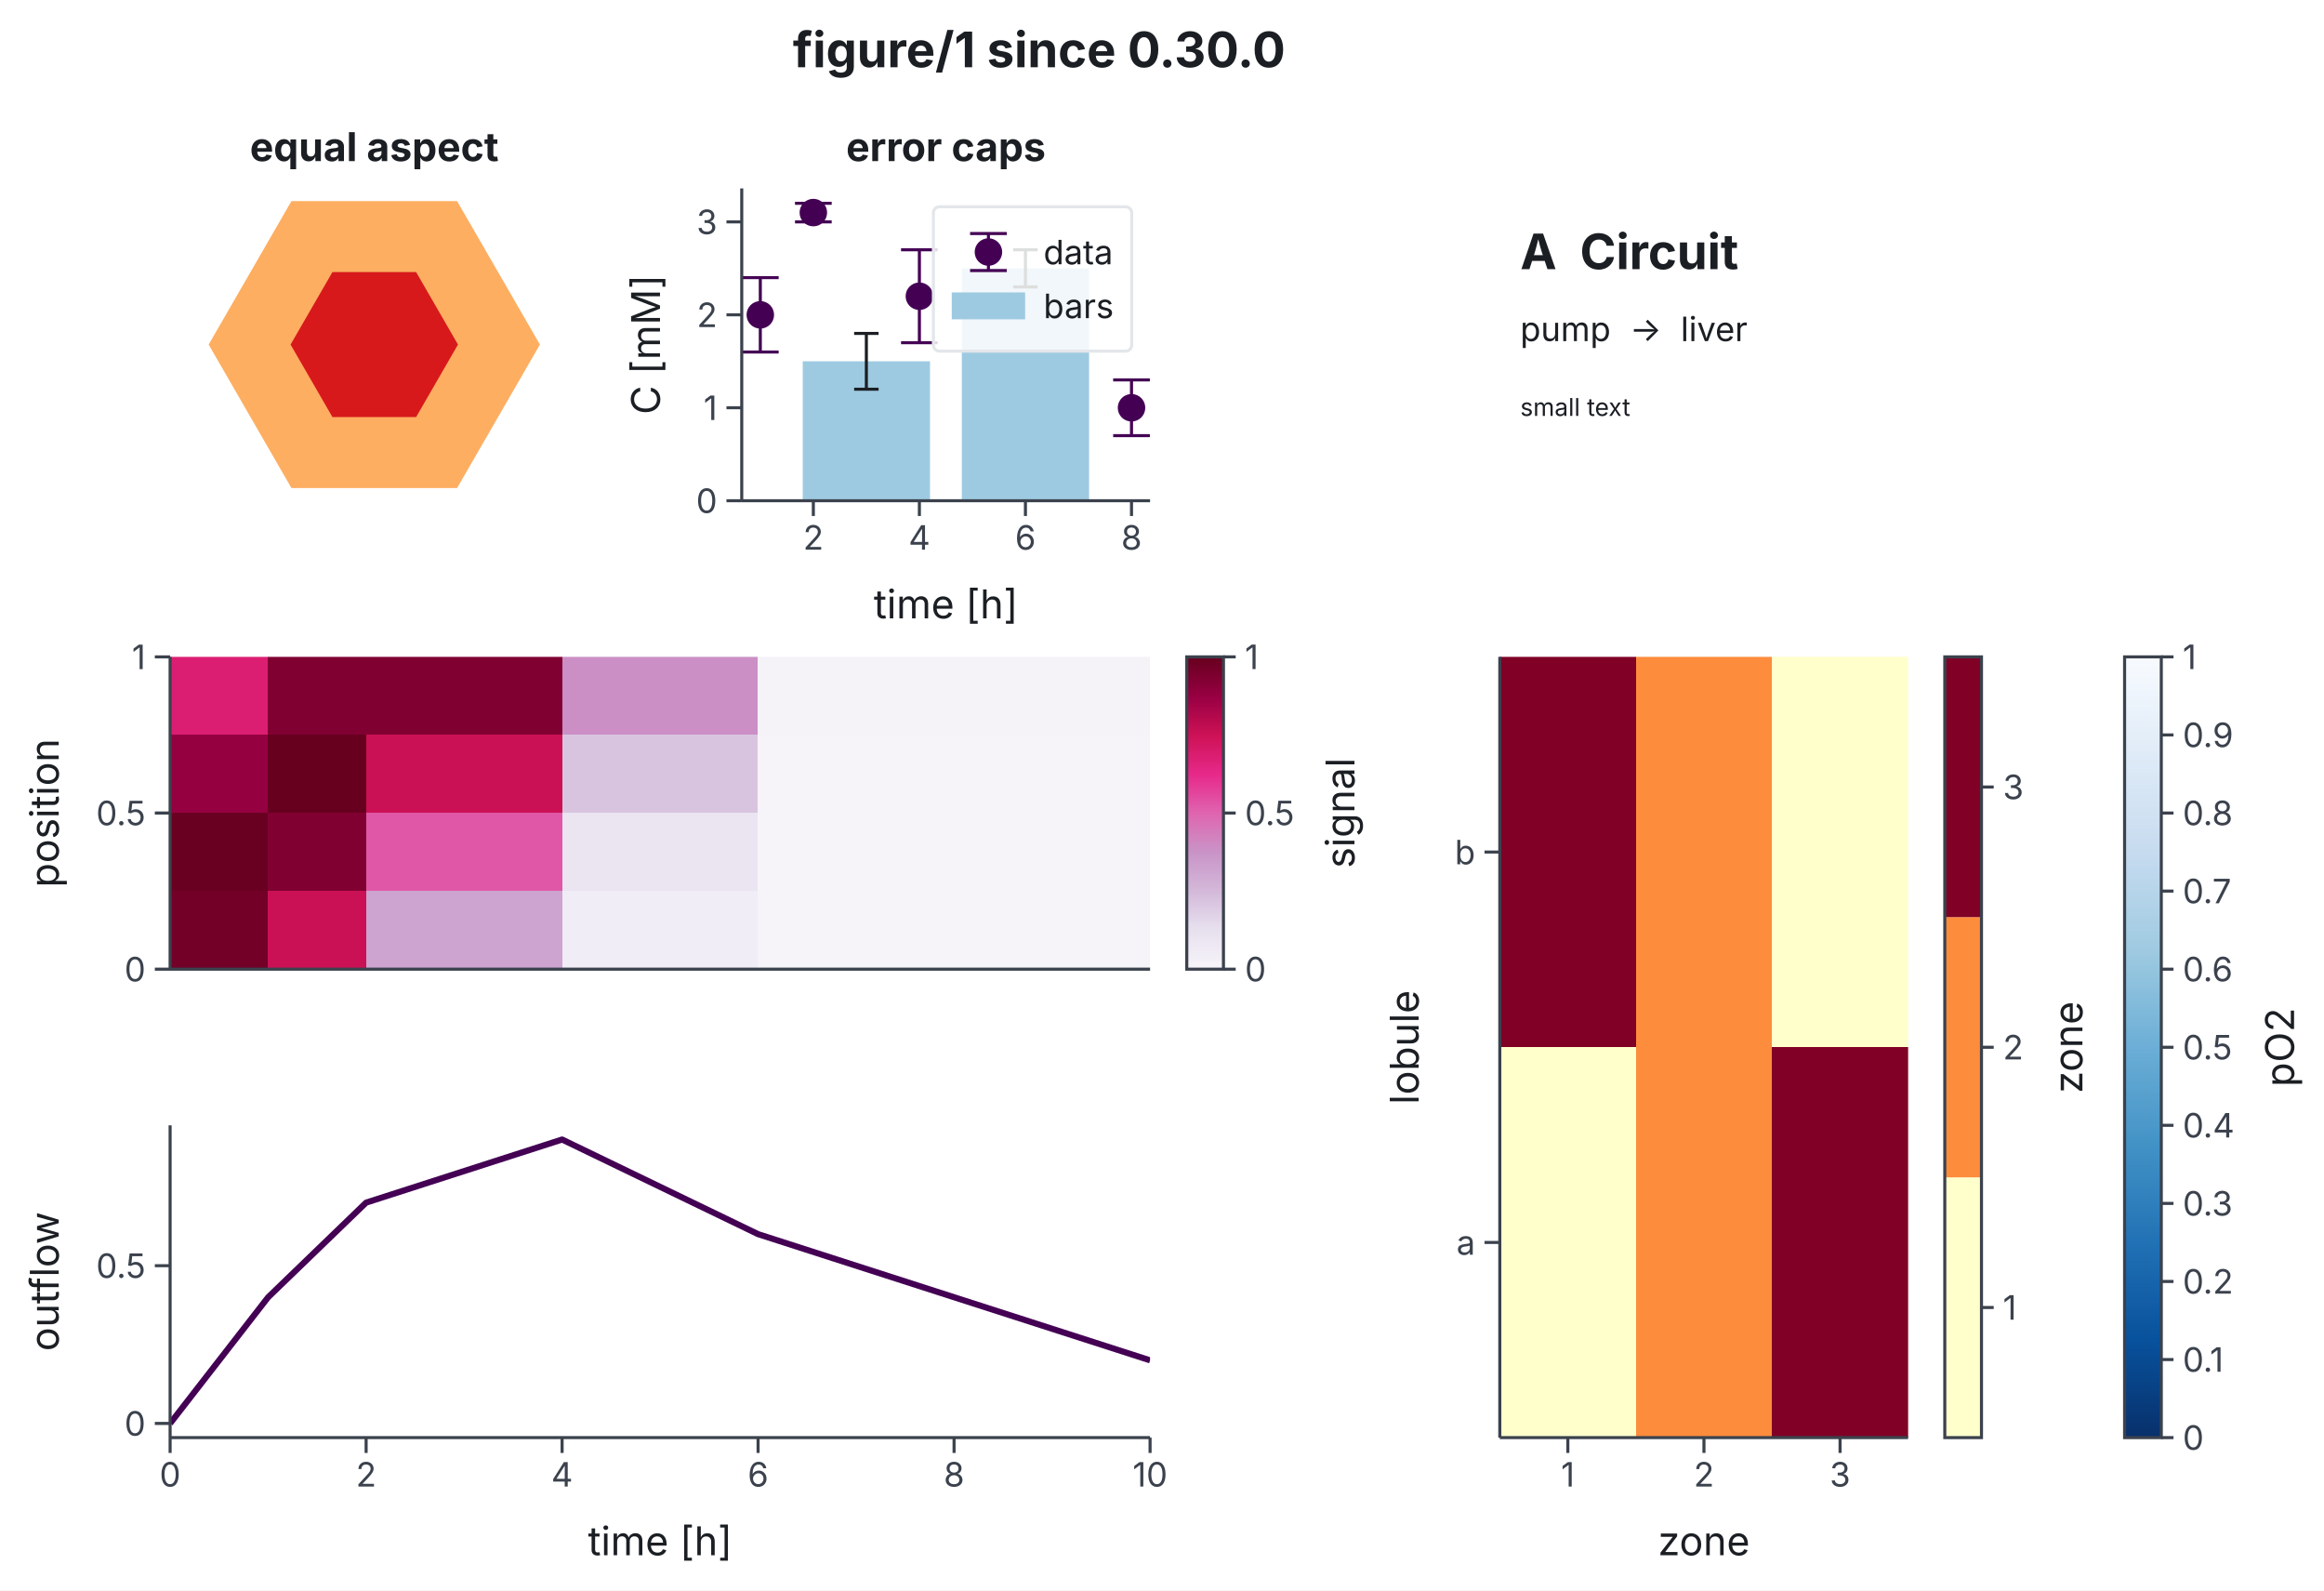
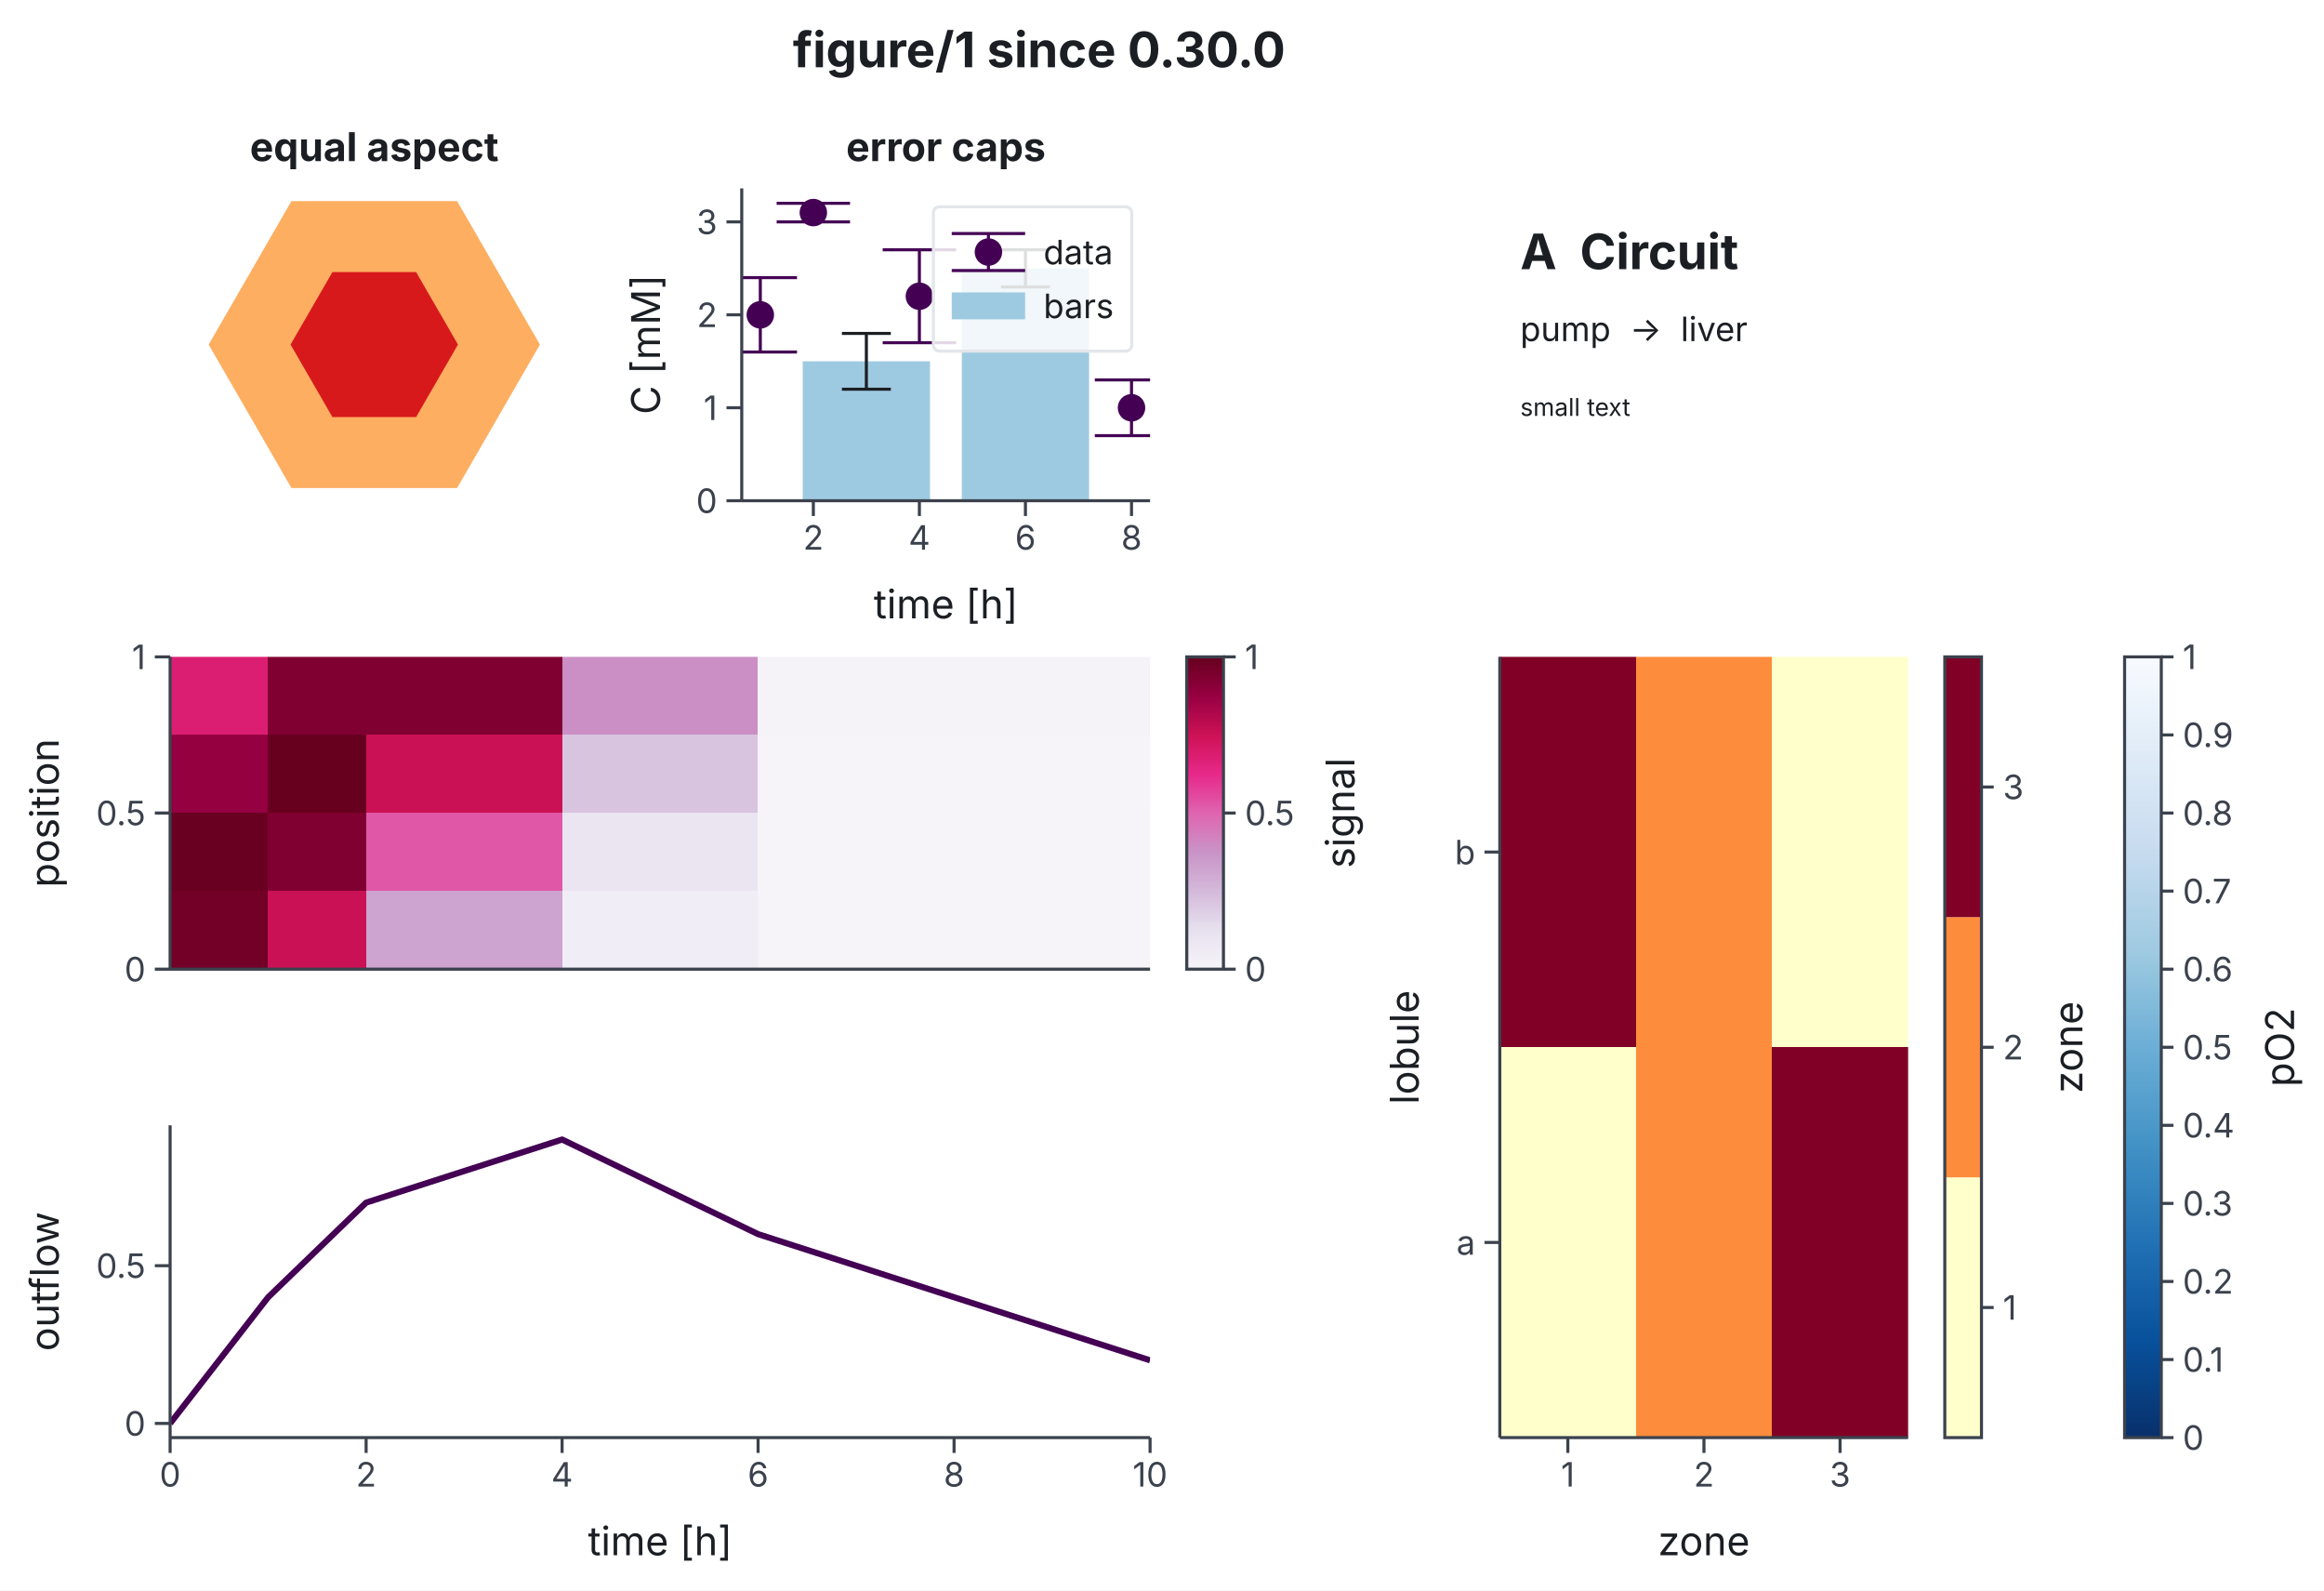
<svg xmlns="http://www.w3.org/2000/svg" width="760" height="520" viewBox="0 0 760 520" class="sbmlsim-figure" role="img" font-family="Inter, -apple-system, BlinkMacSystemFont, 'Segoe UI', Roboto, Helvetica, Arial, sans-serif">
  <defs>
-     <clipPath id="sbmlsim-2b7391da9319-p0-clip-0">
+     <clipPath id="sbmlsim-dc3bae70b067-p0-clip-0">
      <rect x="47.63" y="21.6" width="133.53" height="102.1" />
    </clipPath>
-     <clipPath id="sbmlsim-2b7391da9319-p1-clip-0">
+     <clipPath id="sbmlsim-dc3bae70b067-p1-clip-0">
      <rect x="37.94" y="21.6" width="133.53" height="102.1" />
    </clipPath>
-     <clipPath id="sbmlsim-2b7391da9319-p2-clip-0">
+     <circle id="sbmlsim-dc3bae70b067-p1-marker-0" cx="0" cy="0" r="4" fill="#440154" stroke="#440154" stroke-width="1" />
+     <clipPath id="sbmlsim-dc3bae70b067-p2-clip-0">
      <rect x="37.74" y="21.6" width="133.53" height="102.1" />
    </clipPath>
-     <clipPath id="sbmlsim-2b7391da9319-p3-clip-0">
+     <clipPath id="sbmlsim-dc3bae70b067-p3-clip-0">
      <rect x="47.63" y="0" width="320.46" height="102.1" />
    </clipPath>
-     <linearGradient id="sbmlsim-2b7391da9319-p3-colorbar" x1="0" y1="1" x2="0" y2="0">
+     <linearGradient id="sbmlsim-dc3bae70b067-p3-colorbar" x1="0" y1="1" x2="0" y2="0">
      <stop offset="0" stop-color="#f7f4f9" />
      <stop offset="0.016" stop-color="#f5f2f8" />
      <stop offset="0.031" stop-color="#f3eff6" />
      <stop offset="0.047" stop-color="#f1edf5" />
      <stop offset="0.062" stop-color="#efeaf4" />
      <stop offset="0.078" stop-color="#ede8f3" />
      <stop offset="0.094" stop-color="#ebe6f1" />
      <stop offset="0.109" stop-color="#e9e3f0" />
      <stop offset="0.125" stop-color="#e7e1ef" />
      <stop offset="0.141" stop-color="#e5dcec" />
      <stop offset="0.156" stop-color="#e2d7ea" />
      <stop offset="0.172" stop-color="#e0d2e7" />
      <stop offset="0.188" stop-color="#ddcde4" />
      <stop offset="0.203" stop-color="#dbc8e2" />
      <stop offset="0.219" stop-color="#d9c3df" />
      <stop offset="0.234" stop-color="#d6bedc" />
      <stop offset="0.25" stop-color="#d4b9da" />
      <stop offset="0.266" stop-color="#d3b4d7" />
      <stop offset="0.281" stop-color="#d1afd5" />
      <stop offset="0.297" stop-color="#d0abd3" />
      <stop offset="0.312" stop-color="#cea6d0" />
      <stop offset="0.328" stop-color="#cda1ce" />
      <stop offset="0.344" stop-color="#cc9dcc" />
      <stop offset="0.359" stop-color="#ca98c9" />
      <stop offset="0.375" stop-color="#c993c7" />
      <stop offset="0.391" stop-color="#cc8ec4" />
      <stop offset="0.406" stop-color="#cf88c1" />
      <stop offset="0.422" stop-color="#d282be" />
      <stop offset="0.438" stop-color="#d47cbb" />
      <stop offset="0.453" stop-color="#d776b8" />
      <stop offset="0.469" stop-color="#da70b5" />
      <stop offset="0.484" stop-color="#dd6ab3" />
      <stop offset="0.5" stop-color="#df64af" />
      <stop offset="0.516" stop-color="#e05dab" />
      <stop offset="0.531" stop-color="#e155a6" />
      <stop offset="0.547" stop-color="#e24da1" />
      <stop offset="0.562" stop-color="#e3469c" />
      <stop offset="0.578" stop-color="#e43e98" />
      <stop offset="0.594" stop-color="#e53793" />
      <stop offset="0.609" stop-color="#e62f8e" />
      <stop offset="0.625" stop-color="#e72989" />
      <stop offset="0.641" stop-color="#e32682" />
      <stop offset="0.656" stop-color="#e0237c" />
      <stop offset="0.672" stop-color="#dd2075" />
      <stop offset="0.688" stop-color="#da1d6f" />
      <stop offset="0.703" stop-color="#d71a68" />
      <stop offset="0.719" stop-color="#d41762" />
      <stop offset="0.734" stop-color="#d1145b" />
      <stop offset="0.75" stop-color="#cd1256" />
      <stop offset="0.766" stop-color="#c60f53" />
      <stop offset="0.781" stop-color="#bf0d51" />
      <stop offset="0.797" stop-color="#b80b4e" />
      <stop offset="0.812" stop-color="#b2094c" />
      <stop offset="0.828" stop-color="#ab064a" />
      <stop offset="0.844" stop-color="#a40447" />
      <stop offset="0.859" stop-color="#9d0245" />
      <stop offset="0.875" stop-color="#970042" />
      <stop offset="0.891" stop-color="#91003d" />
      <stop offset="0.906" stop-color="#8a0039" />
      <stop offset="0.922" stop-color="#840034" />
      <stop offset="0.938" stop-color="#7e0030" />
      <stop offset="0.953" stop-color="#78002b" />
      <stop offset="0.969" stop-color="#720027" />
      <stop offset="0.984" stop-color="#6c0022" />
      <stop offset="1" stop-color="#67001f" />
    </linearGradient>
-     <clipPath id="sbmlsim-2b7391da9319-p4-clip-0">
+     <clipPath id="sbmlsim-dc3bae70b067-p4-clip-0">
      <rect x="47.63" y="0" width="320.46" height="102.1" />
    </clipPath>
-     <clipPath id="sbmlsim-2b7391da9319-p5-clip-0">
+     <clipPath id="sbmlsim-dc3bae70b067-p5-clip-0">
      <rect x="37.74" y="0" width="133.53" height="255.25" />
    </clipPath>
-     <linearGradient id="sbmlsim-2b7391da9319-p5-colorbar-1" x1="0" y1="1" x2="0" y2="0">
+     <linearGradient id="sbmlsim-dc3bae70b067-p5-colorbar-1" x1="0" y1="1" x2="0" y2="0">
      <stop offset="0" stop-color="#08306b" />
      <stop offset="0.016" stop-color="#083471" />
      <stop offset="0.031" stop-color="#083877" />
      <stop offset="0.047" stop-color="#083c7d" />
      <stop offset="0.062" stop-color="#084184" />
      <stop offset="0.078" stop-color="#08458a" />
      <stop offset="0.094" stop-color="#084990" />
      <stop offset="0.109" stop-color="#084d96" />
      <stop offset="0.125" stop-color="#08519c" />
      <stop offset="0.141" stop-color="#0b559f" />
      <stop offset="0.156" stop-color="#0e59a2" />
      <stop offset="0.172" stop-color="#125da6" />
      <stop offset="0.188" stop-color="#1561a9" />
      <stop offset="0.203" stop-color="#1865ac" />
      <stop offset="0.219" stop-color="#1b69af" />
      <stop offset="0.234" stop-color="#1e6db2" />
      <stop offset="0.25" stop-color="#2171b5" />
      <stop offset="0.266" stop-color="#2575b7" />
      <stop offset="0.281" stop-color="#2a7ab9" />
      <stop offset="0.297" stop-color="#2e7ebc" />
      <stop offset="0.312" stop-color="#3282be" />
      <stop offset="0.328" stop-color="#3686c0" />
      <stop offset="0.344" stop-color="#3a8ac2" />
      <stop offset="0.359" stop-color="#3e8ec4" />
      <stop offset="0.375" stop-color="#4292c6" />
      <stop offset="0.391" stop-color="#4896c8" />
      <stop offset="0.406" stop-color="#4d99ca" />
      <stop offset="0.422" stop-color="#529dcc" />
      <stop offset="0.438" stop-color="#57a0ce" />
      <stop offset="0.453" stop-color="#5ca4d0" />
      <stop offset="0.469" stop-color="#61a7d2" />
      <stop offset="0.484" stop-color="#66abd4" />
      <stop offset="0.5" stop-color="#6caed6" />
      <stop offset="0.516" stop-color="#72b2d8" />
      <stop offset="0.531" stop-color="#79b5d9" />
      <stop offset="0.547" stop-color="#7fb9da" />
      <stop offset="0.562" stop-color="#85bcdc" />
      <stop offset="0.578" stop-color="#8cc0dd" />
      <stop offset="0.594" stop-color="#92c4de" />
      <stop offset="0.609" stop-color="#99c7e0" />
      <stop offset="0.625" stop-color="#9fcae1" />
      <stop offset="0.641" stop-color="#a4cce3" />
      <stop offset="0.656" stop-color="#a9cfe5" />
      <stop offset="0.672" stop-color="#aed1e7" />
      <stop offset="0.688" stop-color="#b3d3e8" />
      <stop offset="0.703" stop-color="#b8d5ea" />
      <stop offset="0.719" stop-color="#bdd7ec" />
      <stop offset="0.734" stop-color="#c2d9ee" />
      <stop offset="0.75" stop-color="#c7dbef" />
      <stop offset="0.766" stop-color="#caddf0" />
      <stop offset="0.781" stop-color="#cddff1" />
      <stop offset="0.797" stop-color="#d0e1f2" />
      <stop offset="0.812" stop-color="#d3e3f3" />
      <stop offset="0.828" stop-color="#d6e5f4" />
      <stop offset="0.844" stop-color="#d9e7f5" />
      <stop offset="0.859" stop-color="#dce9f6" />
      <stop offset="0.875" stop-color="#dfebf7" />
      <stop offset="0.891" stop-color="#e2edf8" />
      <stop offset="0.906" stop-color="#e5eff9" />
      <stop offset="0.922" stop-color="#e8f1fa" />
      <stop offset="0.938" stop-color="#ebf3fb" />
      <stop offset="0.953" stop-color="#eef5fc" />
      <stop offset="0.969" stop-color="#f2f7fd" />
      <stop offset="0.984" stop-color="#f5f9fe" />
      <stop offset="1" stop-color="#f7fbff" />
    </linearGradient>
  </defs>
  <g class="charton-background">
    <rect x="0" y="0" width="760" height="520" fill="#ffffff" />
  </g>
  <g class="sbmlsim-figure-title">
    <text x="339.81" y="16" font-size="16" font-weight="bold" text-anchor="middle" dominant-baseline="middle" fill="#1b1f24">figure/1 since 0.30.0</text>
  </g>
  <svg class="sbmlsim-plot" data-plot="lobule" x="8" y="40" width="182" height="166" overflow="visible">
    <g class="charton-title">
      <text x="114.4" y="7.8" font-size="13" fill="#1b1f24" text-anchor="middle" dominant-baseline="middle" font-weight="bold">equal aspect</text>
    </g>
-     <g class="charton-plot" clip-path="url(#sbmlsim-2b7391da9319-p0-clip-0)">
+     <g class="charton-plot" clip-path="url(#sbmlsim-dc3bae70b067-p0-clip-0)">
      <g class="sbmlsim-element sbmlsim-polygon" data-element="zone1">
        <g class="charton-mark charton-mark-polygon">
          <path d="M167.99 72.65L141.19 26.24L87.6 26.24L60.81 72.65L87.6 119.06L141.19 119.06Z" fill="#fdae61" />
          <path d="M167.99 72.65L141.19 26.24L87.6 26.24L60.81 72.65L87.6 119.06L141.19 119.06Z" fill="none" stroke="#fdae61" stroke-width="1" />
        </g>
      </g>
      <g class="sbmlsim-element sbmlsim-polygon" data-element="zone3">
        <g class="charton-mark charton-mark-polygon">
          <path d="M141.19 72.65L127.79 49.45L101 49.45L87.6 72.65L101 95.85L127.79 95.85Z" fill="#d7191c" />
          <path d="M141.19 72.65L127.79 49.45L101 49.45L87.6 72.65L101 95.85L127.79 95.85Z" fill="none" stroke="#d7191c" stroke-width="1" />
        </g>
      </g>
    </g>
    <g class="charton-axis charton-axis-x" data-axis="x" />
    <g class="charton-axis charton-axis-y" data-axis="y" />
  </svg>
  <svg class="sbmlsim-plot" data-plot="errors" x="204.63" y="40" width="241" height="166" overflow="visible">
    <g class="charton-title">
      <text x="104.7" y="7.8" font-size="13" fill="#1b1f24" text-anchor="middle" dominant-baseline="middle" font-weight="bold">error caps</text>
    </g>
-     <g class="charton-plot" clip-path="url(#sbmlsim-2b7391da9319-p1-clip-0)">
+     <g class="charton-plot" clip-path="url(#sbmlsim-dc3bae70b067-p1-clip-0)">
      <g class="sbmlsim-element sbmlsim-curve" data-element="data" data-legend="data">
        <g class="charton-mark charton-mark-path">
-           <path d="M44.01 75.08L44.01 50.77M38.01 75.08L50.01 75.08M38.01 50.77L50.01 50.77M61.35 32.54L61.35 26.46M55.35 32.54L67.35 32.54M55.35 26.46L67.35 26.46M96.03 72.04L96.03 41.66M90.03 72.04L102.03 72.04M90.03 41.66L102.03 41.66M165.4 102.43L165.4 84.2M159.4 102.43L171.4 102.43M159.4 84.2L171.4 84.2" fill="none" stroke="#440154" stroke-width="1" stroke-linejoin="round" />
+           <path d="M44.01 75.08L44.01 50.77M32.01 75.08L56.01 75.08M32.01 50.77L56.01 50.77M61.35 32.54L61.35 26.46M49.35 32.54L73.35 32.54M49.35 26.46L73.35 26.46M96.03 72.04L96.03 41.66M84.03 72.04L108.03 72.04M84.03 41.66L108.03 41.66M165.4 102.43L165.4 84.2M153.4 102.43L177.4 102.43M153.4 84.2L177.4 84.2" fill="none" stroke="#440154" stroke-width="1" stroke-linejoin="round" />
        </g>
        <g class="charton-mark charton-mark-point">
-           <circle cx="44.01" cy="62.93" r="4" fill="#440154" stroke="#440154" stroke-width="1" />
-           <circle cx="61.35" cy="29.5" r="4" fill="#440154" stroke="#440154" stroke-width="1" />
-           <circle cx="96.03" cy="56.85" r="4" fill="#440154" stroke="#440154" stroke-width="1" />
-           <circle cx="165.4" cy="93.31" r="4" fill="#440154" stroke="#440154" stroke-width="1" />
+           <use href="#sbmlsim-dc3bae70b067-p1-marker-0" x="44.01" y="62.93" />
+           <use href="#sbmlsim-dc3bae70b067-p1-marker-0" x="61.35" y="29.5" />
+           <use href="#sbmlsim-dc3bae70b067-p1-marker-0" x="96.03" y="56.85" />
+           <use href="#sbmlsim-dc3bae70b067-p1-marker-0" x="165.4" y="93.31" />
        </g>
      </g>
      <g class="sbmlsim-element sbmlsim-bar" data-element="bars" data-legend="bars">
        <g class="charton-mark charton-mark-polygon">
          <path d="M57.88 123.7L99.5 123.7L99.5 78.12L57.88 78.12Z" fill="#9ecae1" />
          <path d="M109.91 123.7L151.52 123.7L151.52 47.73L109.91 47.73Z" fill="#9ecae1" />
        </g>
        <g class="charton-mark charton-mark-path">
-           <path d="M78.69 87.24L78.69 69M74.69 87.24L82.69 87.24M74.69 69L82.69 69M130.71 53.81L130.71 41.66M126.71 53.81L134.71 53.81M126.71 41.66L134.71 41.66" fill="none" stroke="#1b1f24" stroke-width="1" stroke-linejoin="round" />
+           <path d="M78.69 87.24L78.69 69M70.69 87.24L86.69 87.24M70.69 69L86.69 69M130.71 53.81L130.71 41.66M122.71 53.81L138.71 53.81M122.71 41.66L138.71 41.66" fill="none" stroke="#1b1f24" stroke-width="1" stroke-linejoin="round" />
        </g>
      </g>
    </g>
    <g class="charton-axis charton-axis-x" data-axis="x">
      <g class="charton-axis-line">
        <path d="M37.94 123.7L171.47 123.7" fill="none" stroke="#3b424d" stroke-width="1" stroke-linejoin="round" />
      </g>
      <g class="charton-tick">
        <path d="M61.35 123.7L61.35 128.7" fill="none" stroke="#3b424d" stroke-width="1" stroke-linejoin="round" />
        <path d="M96.03 123.7L96.03 128.7" fill="none" stroke="#3b424d" stroke-width="1" stroke-linejoin="round" />
        <path d="M130.71 123.7L130.71 128.7" fill="none" stroke="#3b424d" stroke-width="1" stroke-linejoin="round" />
        <path d="M165.4 123.7L165.4 128.7" fill="none" stroke="#3b424d" stroke-width="1" stroke-linejoin="round" />
      </g>
      <g class="charton-tick-label">
        <text x="61.35" y="131.7" font-size="11" fill="#3b424d" text-anchor="middle" dominant-baseline="hanging">2</text>
        <text x="96.03" y="131.7" font-size="11" fill="#3b424d" text-anchor="middle" dominant-baseline="hanging">4</text>
        <text x="130.71" y="131.7" font-size="11" fill="#3b424d" text-anchor="middle" dominant-baseline="hanging">6</text>
        <text x="165.4" y="131.7" font-size="11" fill="#3b424d" text-anchor="middle" dominant-baseline="hanging">8</text>
      </g>
      <g class="charton-axis-title">
        <text x="104.7" y="152.7" font-size="13" fill="#1b1f24" text-anchor="middle" dominant-baseline="hanging">time [h]</text>
      </g>
    </g>
    <g class="charton-axis charton-axis-y" data-axis="y">
      <g class="charton-axis-line">
        <path d="M37.94 21.6L37.94 123.7" fill="none" stroke="#3b424d" stroke-width="1" stroke-linejoin="round" />
      </g>
      <g class="charton-tick">
        <path d="M37.94 123.7L32.94 123.7" fill="none" stroke="#3b424d" stroke-width="1" stroke-linejoin="round" />
        <path d="M37.94 93.31L32.94 93.31" fill="none" stroke="#3b424d" stroke-width="1" stroke-linejoin="round" />
        <path d="M37.94 62.93L32.94 62.93" fill="none" stroke="#3b424d" stroke-width="1" stroke-linejoin="round" />
        <path d="M37.94 32.54L32.94 32.54" fill="none" stroke="#3b424d" stroke-width="1" stroke-linejoin="round" />
      </g>
      <g class="charton-tick-label">
        <text x="29.94" y="123.7" font-size="11" fill="#3b424d" text-anchor="end" dominant-baseline="central">0</text>
        <text x="29.94" y="93.31" font-size="11" fill="#3b424d" text-anchor="end" dominant-baseline="central">1</text>
        <text x="29.94" y="62.93" font-size="11" fill="#3b424d" text-anchor="end" dominant-baseline="central">2</text>
        <text x="29.94" y="32.54" font-size="11" fill="#3b424d" text-anchor="end" dominant-baseline="central">3</text>
      </g>
      <g class="charton-axis-title">
        <text x="6.5" y="72.65" font-size="13" fill="#1b1f24" text-anchor="middle" dominant-baseline="middle" transform="rotate(-90 6.5 72.65)">C [mM]</text>
      </g>
    </g>
  </svg>
  <svg class="sbmlsim-plot" data-plot="schematic" x="452.73" y="40" width="300" height="166" overflow="visible">
-     <g class="charton-plot" clip-path="url(#sbmlsim-2b7391da9319-p2-clip-0)">
+     <g class="charton-plot" clip-path="url(#sbmlsim-dc3bae70b067-p2-clip-0)">
      <g class="sbmlsim-element sbmlsim-text" data-element="heading">
        <g class="charton-mark charton-mark-text">
          <text x="44.41" y="42.02" font-size="16" fill="#1b1f24" dominant-baseline="middle" font-weight="bold">A  Circuit</text>
        </g>
      </g>
      <g class="sbmlsim-element sbmlsim-text" data-element="plain">
        <g class="charton-mark charton-mark-text">
          <text x="44.41" y="67.54" font-size="11" fill="#1b1f24" dominant-baseline="middle">pump  -&gt;  liver</text>
        </g>
      </g>
      <g class="sbmlsim-element sbmlsim-text" data-element="small">
        <g class="charton-mark charton-mark-text">
          <text x="44.41" y="93.07" font-size="8" fill="#1b1f24" dominant-baseline="middle">small text</text>
        </g>
      </g>
    </g>
    <g class="charton-axis charton-axis-x" data-axis="x" />
    <g class="charton-axis charton-axis-y" data-axis="y" />
  </svg>
  <svg class="sbmlsim-plot" data-plot="space_time" x="8" y="214.75" width="437" height="115" overflow="visible">
-     <g class="charton-plot" clip-path="url(#sbmlsim-2b7391da9319-p3-clip-0)">
+     <g class="charton-plot" clip-path="url(#sbmlsim-dc3bae70b067-p3-clip-0)">
      <g class="sbmlsim-element sbmlsim-heatmap" data-element="cells" shape-rendering="crispEdges">
        <g class="charton-mark charton-mark-polygon">
          <path d="M79.68 51.05L111.73 51.05L111.73 25.52L79.68 25.52Z" fill="#67001f" />
        </g>
        <g class="charton-mark charton-mark-polygon">
          <path d="M47.63 76.57L79.68 76.57L79.68 51.05L47.63 51.05Z" fill="#6a0021" />
        </g>
        <g class="charton-mark charton-mark-polygon">
          <path d="M47.63 102.1L79.68 102.1L79.68 76.57L47.63 76.57Z" fill="#720027" />
        </g>
        <g class="charton-mark charton-mark-polygon">
          <path d="M79.68 76.57L111.73 76.57L111.73 51.05L79.68 51.05Z" fill="#810032" />
          <path d="M79.68 25.52L111.73 25.52L111.73 0L79.68 0Z" fill="#810032" />
          <path d="M111.73 25.52L175.82 25.52L175.82 0L111.73 0Z" fill="#810032" />
        </g>
        <g class="charton-mark charton-mark-polygon">
          <path d="M47.63 51.05L79.68 51.05L79.68 25.52L47.63 25.52Z" fill="#950041" />
        </g>
        <g class="charton-mark charton-mark-polygon">
          <path d="M79.68 102.1L111.73 102.1L111.73 76.57L79.68 76.57Z" fill="#cb1155" />
          <path d="M111.73 51.05L175.82 51.05L175.82 25.52L111.73 25.52Z" fill="#cb1155" />
        </g>
        <g class="charton-mark charton-mark-polygon">
          <path d="M175.82 25.52L239.91 25.52L239.91 0L175.82 0Z" fill="#cb8fc5" />
        </g>
        <g class="charton-mark charton-mark-polygon">
          <path d="M111.73 102.1L175.82 102.1L175.82 76.57L111.73 76.57Z" fill="#cda3cf" />
        </g>
        <g class="charton-mark charton-mark-polygon">
          <path d="M175.82 51.05L239.91 51.05L239.91 25.52L175.82 25.52Z" fill="#d9c4e0" />
        </g>
        <g class="charton-mark charton-mark-polygon">
          <path d="M47.63 25.52L79.68 25.52L79.68 0L47.63 0Z" fill="#dc1e72" />
        </g>
        <g class="charton-mark charton-mark-polygon">
          <path d="M111.73 76.57L175.82 76.57L175.82 51.05L111.73 51.05Z" fill="#e157a7" />
        </g>
        <g class="charton-mark charton-mark-polygon">
          <path d="M175.82 76.57L239.91 76.57L239.91 51.05L175.82 51.05Z" fill="#eae5f1" />
        </g>
        <g class="charton-mark charton-mark-polygon">
          <path d="M175.82 102.1L239.91 102.1L239.91 76.57L175.82 76.57Z" fill="#f1edf6" />
        </g>
        <g class="charton-mark charton-mark-polygon">
          <path d="M239.91 25.52L368.1 25.52L368.1 0L239.91 0Z" fill="#f5f2f8" />
        </g>
        <g class="charton-mark charton-mark-polygon">
          <path d="M239.91 51.05L368.1 51.05L368.1 25.52L239.91 25.52Z" fill="#f6f3f9" />
        </g>
        <g class="charton-mark charton-mark-polygon">
          <path d="M239.91 102.1L368.1 102.1L368.1 76.57L239.91 76.57Z" fill="#f7f4f9" />
          <path d="M239.91 76.57L368.1 76.57L368.1 51.05L239.91 51.05Z" fill="#f7f4f9" />
        </g>
      </g>
    </g>
    <g class="charton-axis charton-axis-x" data-axis="x">
      <g class="charton-axis-line">
        <path d="M47.63 102.1L368.1 102.1" fill="none" stroke="#3b424d" stroke-width="1" stroke-linejoin="round" />
      </g>
    </g>
    <g class="charton-axis charton-axis-y" data-axis="y">
      <g class="charton-axis-line">
        <path d="M47.63 0L47.63 102.1" fill="none" stroke="#3b424d" stroke-width="1" stroke-linejoin="round" />
      </g>
      <g class="charton-tick">
        <path d="M47.63 102.1L42.63 102.1" fill="none" stroke="#3b424d" stroke-width="1" stroke-linejoin="round" />
        <path d="M47.63 51.05L42.63 51.05" fill="none" stroke="#3b424d" stroke-width="1" stroke-linejoin="round" />
        <path d="M47.63 0L42.63 0" fill="none" stroke="#3b424d" stroke-width="1" stroke-linejoin="round" />
      </g>
      <g class="charton-tick-label">
        <text x="39.63" y="102.1" font-size="11" fill="#3b424d" text-anchor="end" dominant-baseline="central">0</text>
        <text x="39.63" y="51.05" font-size="11" fill="#3b424d" text-anchor="end" dominant-baseline="central">0.5</text>
        <text x="39.63" y="0" font-size="11" fill="#3b424d" text-anchor="end" dominant-baseline="central">1</text>
      </g>
      <g class="charton-axis-title">
        <text x="6.5" y="51.05" font-size="13" fill="#1b1f24" text-anchor="middle" dominant-baseline="middle" transform="rotate(-90 6.5 51.05)">position</text>
      </g>
    </g>
    <g class="sbmlsim-colorbar">
-       <rect x="380.1" y="0" width="12" height="102.1" fill="url(#sbmlsim-2b7391da9319-p3-colorbar)" />
+       <rect x="380.1" y="0" width="12" height="102.1" fill="url(#sbmlsim-dc3bae70b067-p3-colorbar)" />
      <rect x="380.1" y="0" width="12" height="102.1" fill="none" stroke="#3b424d" stroke-width="1" />
      <g class="sbmlsim-colorbar-ticks" stroke="#3b424d" stroke-width="1">
        <line x1="392.1" y1="102.1" x2="396.1" y2="102.1" />
        <line x1="392.1" y1="51.05" x2="396.1" y2="51.05" />
        <line x1="392.1" y1="0" x2="396.1" y2="0" />
      </g>
      <g class="sbmlsim-colorbar-tick-labels" fill="#3b424d" font-size="11">
        <text x="399.1" y="102.1" dominant-baseline="middle">0</text>
        <text x="399.1" y="51.05" dominant-baseline="middle">0.5</text>
        <text x="399.1" y="0" dominant-baseline="middle">1</text>
      </g>
      <g class="sbmlsim-colorbar-label">
        <text x="430.23" y="51.05" font-size="13" fill="#1b1f24" text-anchor="middle" dominant-baseline="middle" transform="rotate(-90 430.23 51.05)">signal</text>
      </g>
    </g>
  </svg>
  <svg class="sbmlsim-plot" data-plot="outflow" x="8" y="367.9" width="437" height="145" overflow="visible">
-     <g class="charton-plot" clip-path="url(#sbmlsim-2b7391da9319-p4-clip-0)">
+     <g class="charton-plot" clip-path="url(#sbmlsim-dc3bae70b067-p4-clip-0)">
      <g class="sbmlsim-element sbmlsim-curve" data-element="flow">
        <g class="charton-mark charton-mark-path">
          <path d="M47.63 97.46L79.68 56.21L111.73 25.27L175.82 4.64L239.91 35.58L368.1 76.83" fill="none" stroke="#440154" stroke-width="2" stroke-linejoin="round" />
        </g>
      </g>
    </g>
    <g class="charton-axis charton-axis-x" data-axis="x">
      <g class="charton-axis-line">
        <path d="M47.63 102.1L368.1 102.1" fill="none" stroke="#3b424d" stroke-width="1" stroke-linejoin="round" />
      </g>
      <g class="charton-tick">
        <path d="M47.63 102.1L47.63 107.1" fill="none" stroke="#3b424d" stroke-width="1" stroke-linejoin="round" />
        <path d="M111.73 102.1L111.73 107.1" fill="none" stroke="#3b424d" stroke-width="1" stroke-linejoin="round" />
        <path d="M175.82 102.1L175.82 107.1" fill="none" stroke="#3b424d" stroke-width="1" stroke-linejoin="round" />
        <path d="M239.91 102.1L239.91 107.1" fill="none" stroke="#3b424d" stroke-width="1" stroke-linejoin="round" />
        <path d="M304 102.1L304 107.1" fill="none" stroke="#3b424d" stroke-width="1" stroke-linejoin="round" />
        <path d="M368.1 102.1L368.1 107.1" fill="none" stroke="#3b424d" stroke-width="1" stroke-linejoin="round" />
      </g>
      <g class="charton-tick-label">
        <text x="47.63" y="110.1" font-size="11" fill="#3b424d" text-anchor="middle" dominant-baseline="hanging">0</text>
        <text x="111.73" y="110.1" font-size="11" fill="#3b424d" text-anchor="middle" dominant-baseline="hanging">2</text>
        <text x="175.82" y="110.1" font-size="11" fill="#3b424d" text-anchor="middle" dominant-baseline="hanging">4</text>
        <text x="239.91" y="110.1" font-size="11" fill="#3b424d" text-anchor="middle" dominant-baseline="hanging">6</text>
        <text x="304" y="110.1" font-size="11" fill="#3b424d" text-anchor="middle" dominant-baseline="hanging">8</text>
        <text x="368.1" y="110.1" font-size="11" fill="#3b424d" text-anchor="middle" dominant-baseline="hanging">10</text>
      </g>
      <g class="charton-axis-title">
        <text x="207.87" y="131.1" font-size="13" fill="#1b1f24" text-anchor="middle" dominant-baseline="hanging">time [h]</text>
      </g>
    </g>
    <g class="charton-axis charton-axis-y" data-axis="y">
      <g class="charton-axis-line">
        <path d="M47.63 0L47.63 102.1" fill="none" stroke="#3b424d" stroke-width="1" stroke-linejoin="round" />
      </g>
      <g class="charton-tick">
        <path d="M47.63 97.46L42.63 97.46" fill="none" stroke="#3b424d" stroke-width="1" stroke-linejoin="round" />
        <path d="M47.63 45.89L42.63 45.89" fill="none" stroke="#3b424d" stroke-width="1" stroke-linejoin="round" />
      </g>
      <g class="charton-tick-label">
        <text x="39.63" y="97.46" font-size="11" fill="#3b424d" text-anchor="end" dominant-baseline="central">0</text>
        <text x="39.63" y="45.89" font-size="11" fill="#3b424d" text-anchor="end" dominant-baseline="central">0.5</text>
      </g>
      <g class="charton-axis-title">
        <text x="6.5" y="51.05" font-size="13" fill="#1b1f24" text-anchor="middle" dominant-baseline="middle" transform="rotate(-90 6.5 51.05)">outflow</text>
      </g>
    </g>
  </svg>
  <svg class="sbmlsim-plot" data-plot="zones" x="452.73" y="214.75" width="300" height="298" overflow="visible">
-     <g class="charton-plot" clip-path="url(#sbmlsim-2b7391da9319-p5-clip-0)">
+     <g class="charton-plot" clip-path="url(#sbmlsim-dc3bae70b067-p5-clip-0)">
      <g class="sbmlsim-element sbmlsim-heatmap" data-element="zone_cells" shape-rendering="crispEdges">
        <g class="charton-mark charton-mark-polygon">
          <path d="M126.75 255.25L171.26 255.25L171.26 127.63L126.75 127.63Z" fill="#800026" />
          <path d="M37.74 127.63L82.24 127.63L82.24 0L37.74 0Z" fill="#800026" />
        </g>
        <g class="charton-mark charton-mark-polygon">
          <path d="M82.24 255.25L126.75 255.25L126.75 127.63L82.24 127.63Z" fill="#fd8c3c" />
          <path d="M82.24 127.63L126.75 127.63L126.75 0L82.24 0Z" fill="#fd8c3c" />
        </g>
        <g class="charton-mark charton-mark-polygon">
          <path d="M37.74 255.25L82.24 255.25L82.24 127.63L37.74 127.63Z" fill="#ffffcc" />
          <path d="M126.75 127.63L171.26 127.63L171.26 0L126.75 0Z" fill="#ffffcc" />
        </g>
      </g>
    </g>
    <g class="charton-axis charton-axis-x" data-axis="x">
      <g class="charton-axis-line">
        <path d="M37.74 255.25L171.26 255.25" fill="none" stroke="#3b424d" stroke-width="1" stroke-linejoin="round" />
      </g>
      <g class="charton-tick">
        <path d="M59.99 255.25L59.99 260.25" fill="none" stroke="#3b424d" stroke-width="1" stroke-linejoin="round" />
        <path d="M104.5 255.25L104.5 260.25" fill="none" stroke="#3b424d" stroke-width="1" stroke-linejoin="round" />
        <path d="M149.01 255.25L149.01 260.25" fill="none" stroke="#3b424d" stroke-width="1" stroke-linejoin="round" />
      </g>
      <g class="charton-tick-label">
        <text x="59.99" y="263.25" font-size="11" fill="#3b424d" text-anchor="middle" dominant-baseline="hanging">1</text>
        <text x="104.5" y="263.25" font-size="11" fill="#3b424d" text-anchor="middle" dominant-baseline="hanging">2</text>
        <text x="149.01" y="263.25" font-size="11" fill="#3b424d" text-anchor="middle" dominant-baseline="hanging">3</text>
      </g>
      <g class="charton-axis-title">
        <text x="104.5" y="284.25" font-size="13" fill="#1b1f24" text-anchor="middle" dominant-baseline="hanging">zone</text>
      </g>
    </g>
    <g class="charton-axis charton-axis-y" data-axis="y">
      <g class="charton-axis-line">
        <path d="M37.74 0L37.74 255.25" fill="none" stroke="#3b424d" stroke-width="1" stroke-linejoin="round" />
      </g>
      <g class="charton-tick">
        <path d="M37.74 191.44L32.74 191.44" fill="none" stroke="#3b424d" stroke-width="1" stroke-linejoin="round" />
        <path d="M37.74 63.81L32.74 63.81" fill="none" stroke="#3b424d" stroke-width="1" stroke-linejoin="round" />
      </g>
      <g class="charton-tick-label">
        <text x="29.74" y="191.44" font-size="11" fill="#3b424d" text-anchor="end" dominant-baseline="central">a</text>
        <text x="29.74" y="63.81" font-size="11" fill="#3b424d" text-anchor="end" dominant-baseline="central">b</text>
      </g>
      <g class="charton-axis-title">
        <text x="6.5" y="127.63" font-size="13" fill="#1b1f24" text-anchor="middle" dominant-baseline="middle" transform="rotate(-90 6.5 127.63)">lobule</text>
      </g>
    </g>
    <g class="sbmlsim-colorbar">
      <rect x="183.26" y="170.17" width="12" height="85.08" fill="#ffffcc" />
      <rect x="183.26" y="85.08" width="12" height="85.08" fill="#fd8c3c" />
      <rect x="183.26" y="0" width="12" height="85.08" fill="#800026" />
      <rect x="183.26" y="0" width="12" height="255.25" fill="none" stroke="#3b424d" stroke-width="1" />
      <g class="sbmlsim-colorbar-ticks" stroke="#3b424d" stroke-width="1">
        <line x1="195.26" y1="212.71" x2="199.26" y2="212.71" />
        <line x1="195.26" y1="127.63" x2="199.26" y2="127.63" />
        <line x1="195.26" y1="42.54" x2="199.26" y2="42.54" />
      </g>
      <g class="sbmlsim-colorbar-tick-labels" fill="#3b424d" font-size="11">
        <text x="202.26" y="212.71" dominant-baseline="middle">1</text>
        <text x="202.26" y="127.63" dominant-baseline="middle">2</text>
        <text x="202.26" y="42.54" dominant-baseline="middle">3</text>
      </g>
      <g class="sbmlsim-colorbar-label">
        <text x="223.56" y="127.63" font-size="13" fill="#1b1f24" text-anchor="middle" dominant-baseline="middle" transform="rotate(-90 223.56 127.63)">zone</text>
      </g>
    </g>
    <g class="sbmlsim-colorbar">
-       <rect x="242.06" y="0" width="12" height="255.25" fill="url(#sbmlsim-2b7391da9319-p5-colorbar-1)" />
+       <rect x="242.06" y="0" width="12" height="255.25" fill="url(#sbmlsim-dc3bae70b067-p5-colorbar-1)" />
      <rect x="242.06" y="0" width="12" height="255.25" fill="none" stroke="#3b424d" stroke-width="1" />
      <g class="sbmlsim-colorbar-ticks" stroke="#3b424d" stroke-width="1">
        <line x1="254.06" y1="255.25" x2="258.06" y2="255.25" />
        <line x1="254.06" y1="229.73" x2="258.06" y2="229.73" />
        <line x1="254.06" y1="204.2" x2="258.06" y2="204.2" />
        <line x1="254.06" y1="178.68" x2="258.06" y2="178.68" />
        <line x1="254.06" y1="153.15" x2="258.06" y2="153.15" />
        <line x1="254.06" y1="127.63" x2="258.06" y2="127.63" />
        <line x1="254.06" y1="102.1" x2="258.06" y2="102.1" />
        <line x1="254.06" y1="76.57" x2="258.06" y2="76.57" />
        <line x1="254.06" y1="51.05" x2="258.06" y2="51.05" />
        <line x1="254.06" y1="25.52" x2="258.06" y2="25.52" />
        <line x1="254.06" y1="0" x2="258.06" y2="0" />
      </g>
      <g class="sbmlsim-colorbar-tick-labels" fill="#3b424d" font-size="11">
        <text x="261.06" y="255.25" dominant-baseline="middle">0</text>
        <text x="261.06" y="229.73" dominant-baseline="middle">0.1</text>
        <text x="261.06" y="204.2" dominant-baseline="middle">0.2</text>
        <text x="261.06" y="178.68" dominant-baseline="middle">0.3</text>
        <text x="261.06" y="153.15" dominant-baseline="middle">0.4</text>
        <text x="261.06" y="127.63" dominant-baseline="middle">0.5</text>
        <text x="261.06" y="102.1" dominant-baseline="middle">0.6</text>
        <text x="261.06" y="76.57" dominant-baseline="middle">0.7</text>
        <text x="261.06" y="51.05" dominant-baseline="middle">0.8</text>
        <text x="261.06" y="25.52" dominant-baseline="middle">0.9</text>
        <text x="261.06" y="0" dominant-baseline="middle">1</text>
      </g>
      <g class="sbmlsim-colorbar-label">
        <text x="292.77" y="127.63" font-size="13" fill="#1b1f24" text-anchor="middle" dominant-baseline="middle" transform="rotate(-90 292.77 127.63)">pO2</text>
      </g>
    </g>
  </svg>
  <g class="sbmlsim-legend" data-plot="errors">
    <rect class="sbmlsim-legend-frame" x="305.24" y="67.6" width="64.86" height="47.2" rx="2" fill="#ffffff" fill-opacity="0.85" stroke="#e3e6ea" stroke-width="1" />
    <g class="sbmlsim-legend-entry" data-legend="data">
      <g class="sbmlsim-legend-swatch" transform="translate(311.24 82.4)">
        <path d="M12 -6.05L12 6.05" fill="none" stroke="#440154" stroke-width="1" />
-         <path d="M6 -6.05L18 -6.05" fill="none" stroke="#440154" stroke-width="1" />
-         <path d="M6 6.05L18 6.05" fill="none" stroke="#440154" stroke-width="1" />
+         <path d="M0 -6.05L24 -6.05" fill="none" stroke="#440154" stroke-width="1" />
+         <path d="M0 6.05L24 6.05" fill="none" stroke="#440154" stroke-width="1" />
        <circle cx="12" cy="0" r="4" fill="#440154" stroke="#440154" stroke-width="1" />
      </g>
      <text class="sbmlsim-legend-label" x="341.24" y="82.4" font-size="11" fill="#1b1f24" dominant-baseline="central">data</text>
    </g>
    <g class="sbmlsim-legend-entry" data-legend="bars">
      <g class="sbmlsim-legend-swatch" transform="translate(311.24 100)">
        <rect x="0" y="-4.4" width="24" height="8.8" fill="#9ecae1" />
      </g>
      <text class="sbmlsim-legend-label" x="341.24" y="100" font-size="11" fill="#1b1f24" dominant-baseline="central">bars</text>
    </g>
  </g>
</svg>
